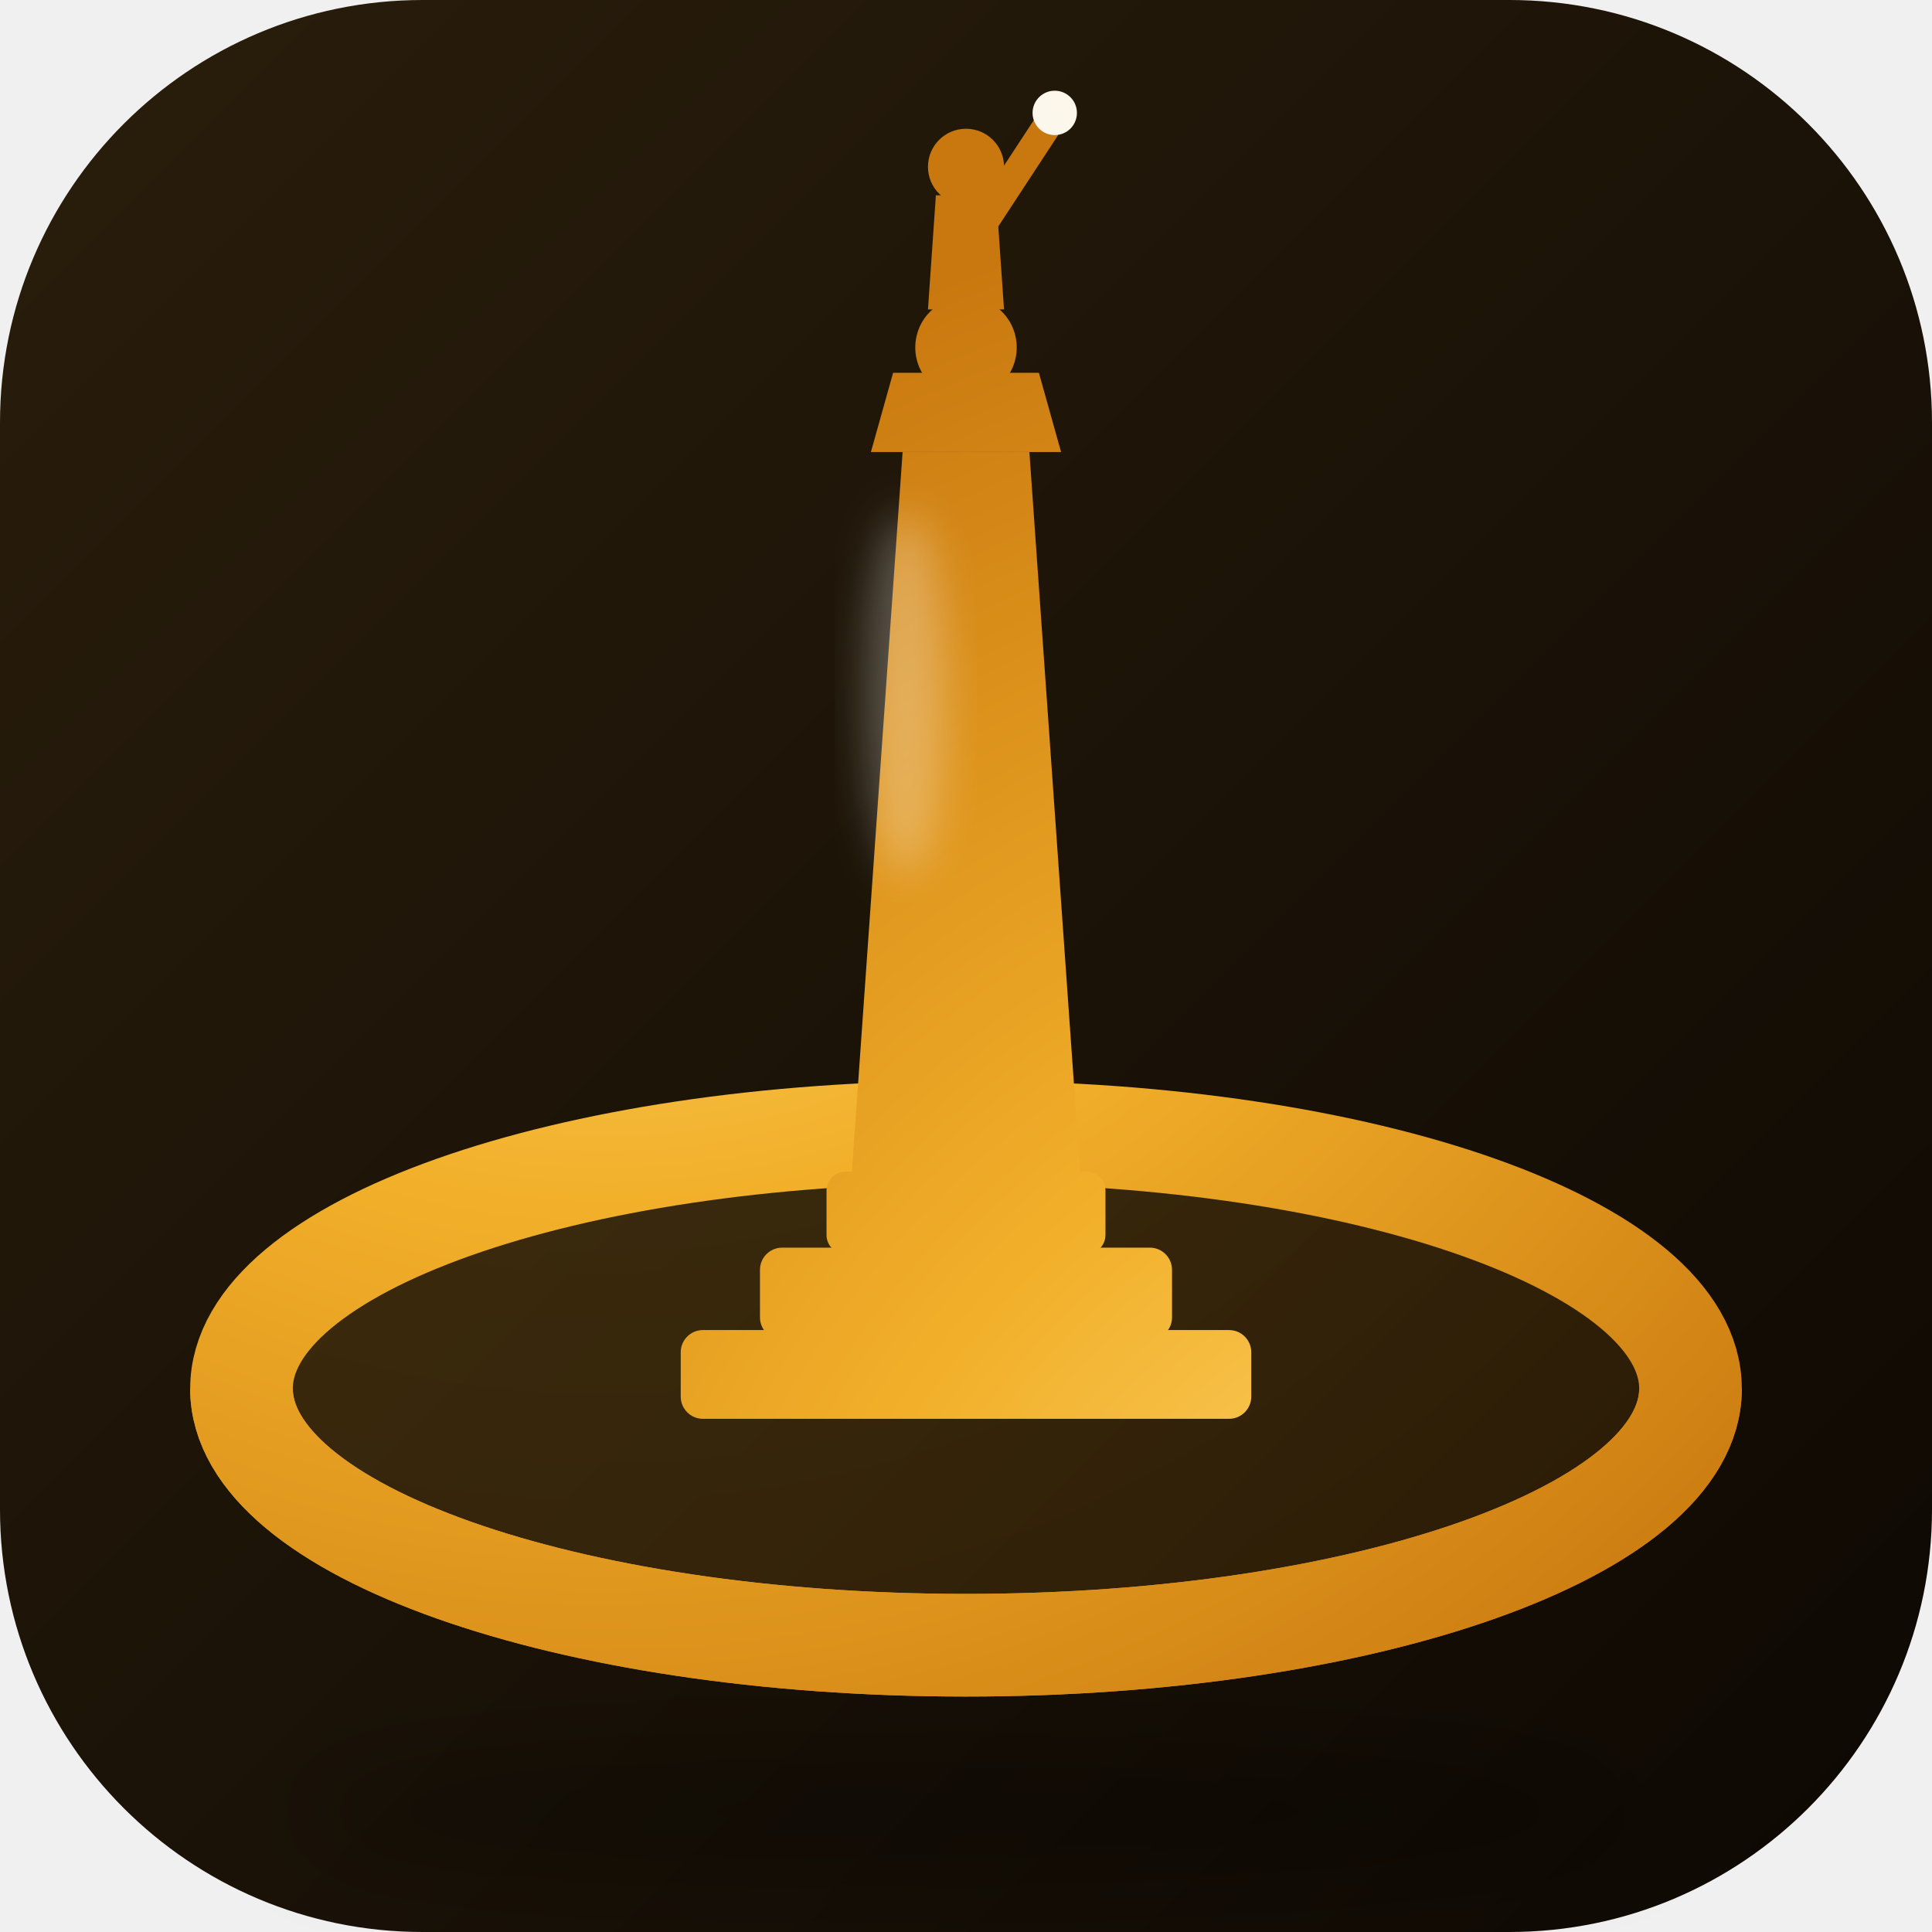
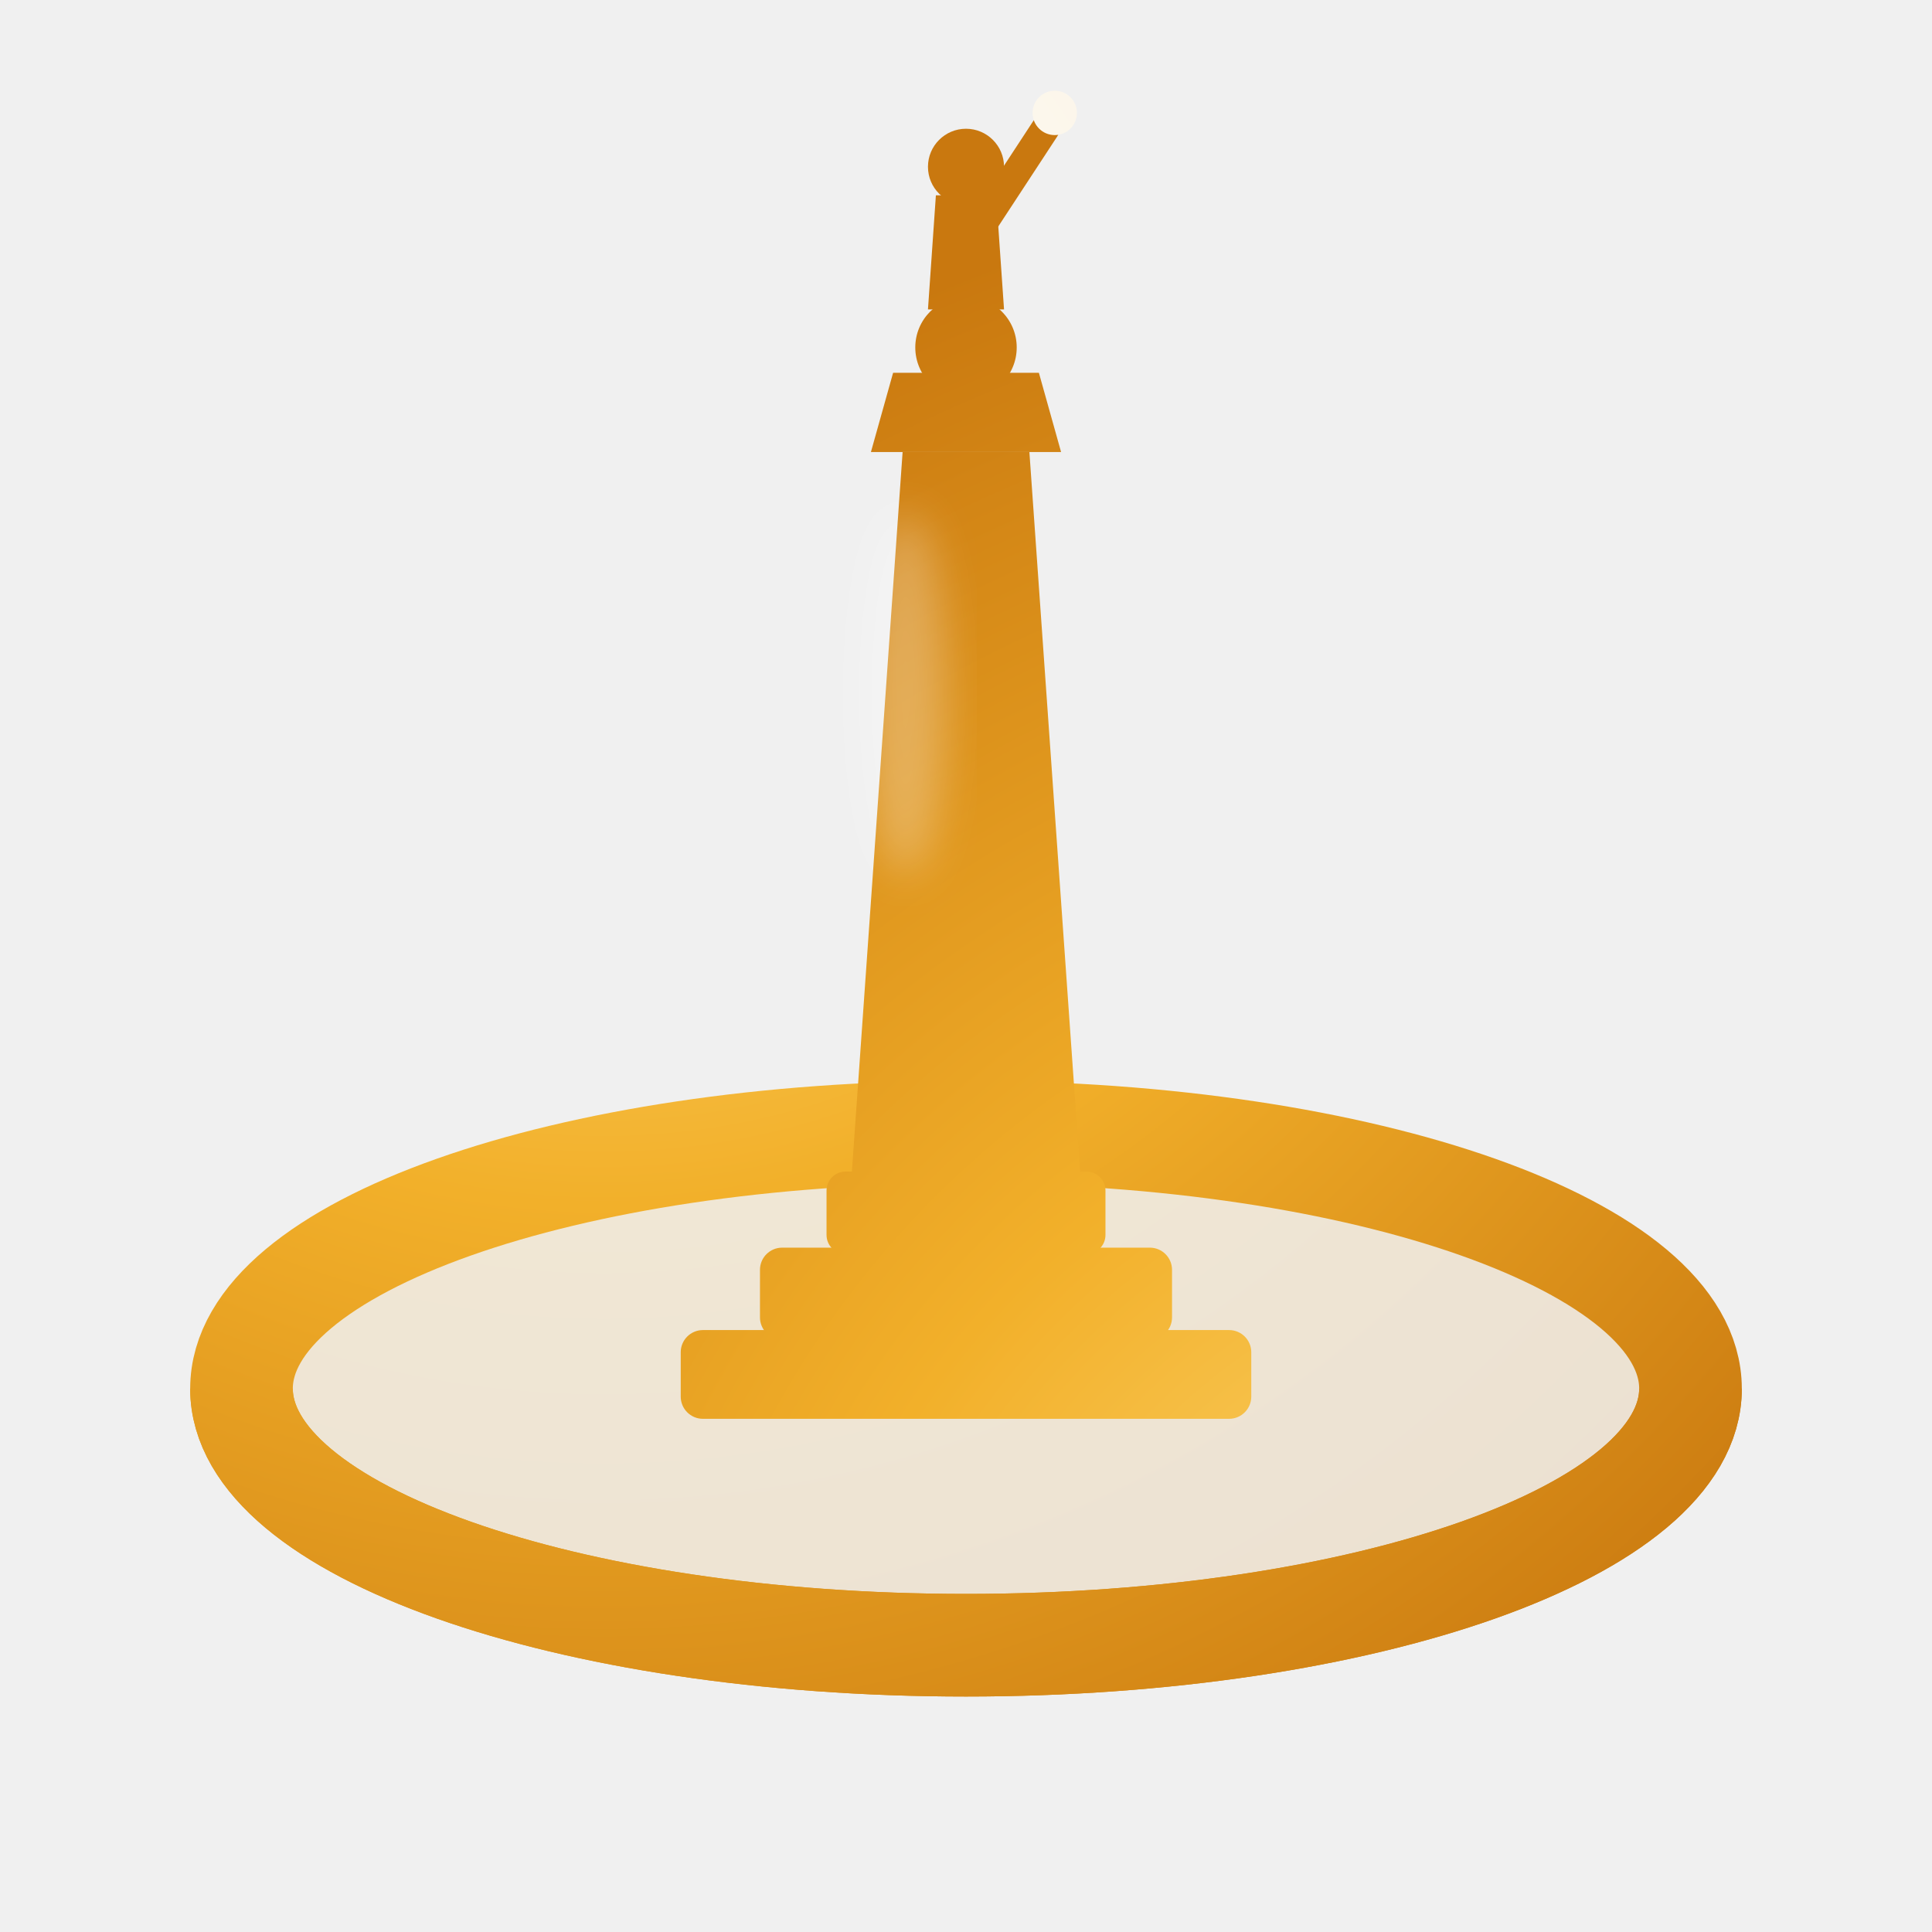
<svg xmlns="http://www.w3.org/2000/svg" viewBox="0 0 64 64">
  <g>
    <defs>
      <linearGradient id="D_g" gradientUnits="userSpaceOnUse" x1="0" y1="0" x2="64" y2="64">
        <stop offset="0" stop-color="#2A1E0C" />
        <stop offset="1" stop-color="#0D0803" />
      </linearGradient>
      <radialGradient id="D_m" gradientUnits="userSpaceOnUse" cx="20" cy="14" r="54">
        <stop offset="0" stop-color="#FFE38A" />
        <stop offset=".48" stop-color="#F2B02A" />
        <stop offset="1" stop-color="#C9780F" />
      </radialGradient>
      <radialGradient id="D_a" gradientUnits="userSpaceOnUse" cx="20" cy="14" r="54">
        <stop offset="0" stop-color="#FFFFFF" />
        <stop offset=".48" stop-color="#FBF3E3" />
        <stop offset="1" stop-color="#E3CCA4" />
      </radialGradient>
      <filter id="D_b" x="-40%" y="-40%" width="180%" height="180%">
        <feGaussianBlur stdDeviation="1.5" />
      </filter>
      <filter id="D_h" x="-40%" y="-40%" width="180%" height="180%">
        <feGaussianBlur stdDeviation=".7" />
      </filter>
    </defs>
-     <rect width="64" height="64" rx="14" fill="url(#D_g)" />
-     <ellipse cx="32" cy="60" rx="22" ry="2.2" fill="#000" opacity=".26" filter="url(#D_b)" />
    <ellipse cx="32" cy="46" rx="24" ry="8.5" fill="url(#D_m)" opacity="0.14" />
    <ellipse cx="32" cy="46" rx="24" ry="8.5" fill="none" stroke="url(#D_m)" stroke-width="3.4" />
    <g transform="translate(32 47) scale(1.05)" fill="url(#D_m)">
      <rect x="-9" y="-2.8" width="18" height="2.8" rx=".7" />
      <rect x="-6.5" y="-5.4" width="13" height="2.9" rx=".7" />
      <rect x="-4.4" y="-7.8" width="8.8" height="2.6" rx=".6" />
      <path d="M-3.6 -7.8 L3.6 -7.8 L2 -30.5 L-2 -30.5 Z" />
      <path d="M-3 -30.5 L3 -30.5 L2.3 -33 L-2.3 -33 Z" />
      <circle cx="0" cy="-33.8" r="1.6" />
      <path d="M-1.2 -35 L1.2 -35 L.95 -38.6 L-.95 -38.6 Z" />
      <circle cx="0" cy="-39.5" r="1.2" />
      <path d="M.6 -37.8 L2.5 -40.7" stroke="url(#D_m)" stroke-width=".9" stroke-linecap="round" />
    </g>
    <circle cx="34.94" cy="3.74" r="0.735" fill="url(#D_a)" />
    <path d="M8 46 A24 8.5 0 0 0 56 46" fill="none" stroke="url(#D_m)" stroke-width="3.4" />
    <ellipse cx="30" cy="23" rx="1.3" ry="6" fill="#fff" opacity="0.28" filter="url(#D_h)" />
  </g>
</svg>
